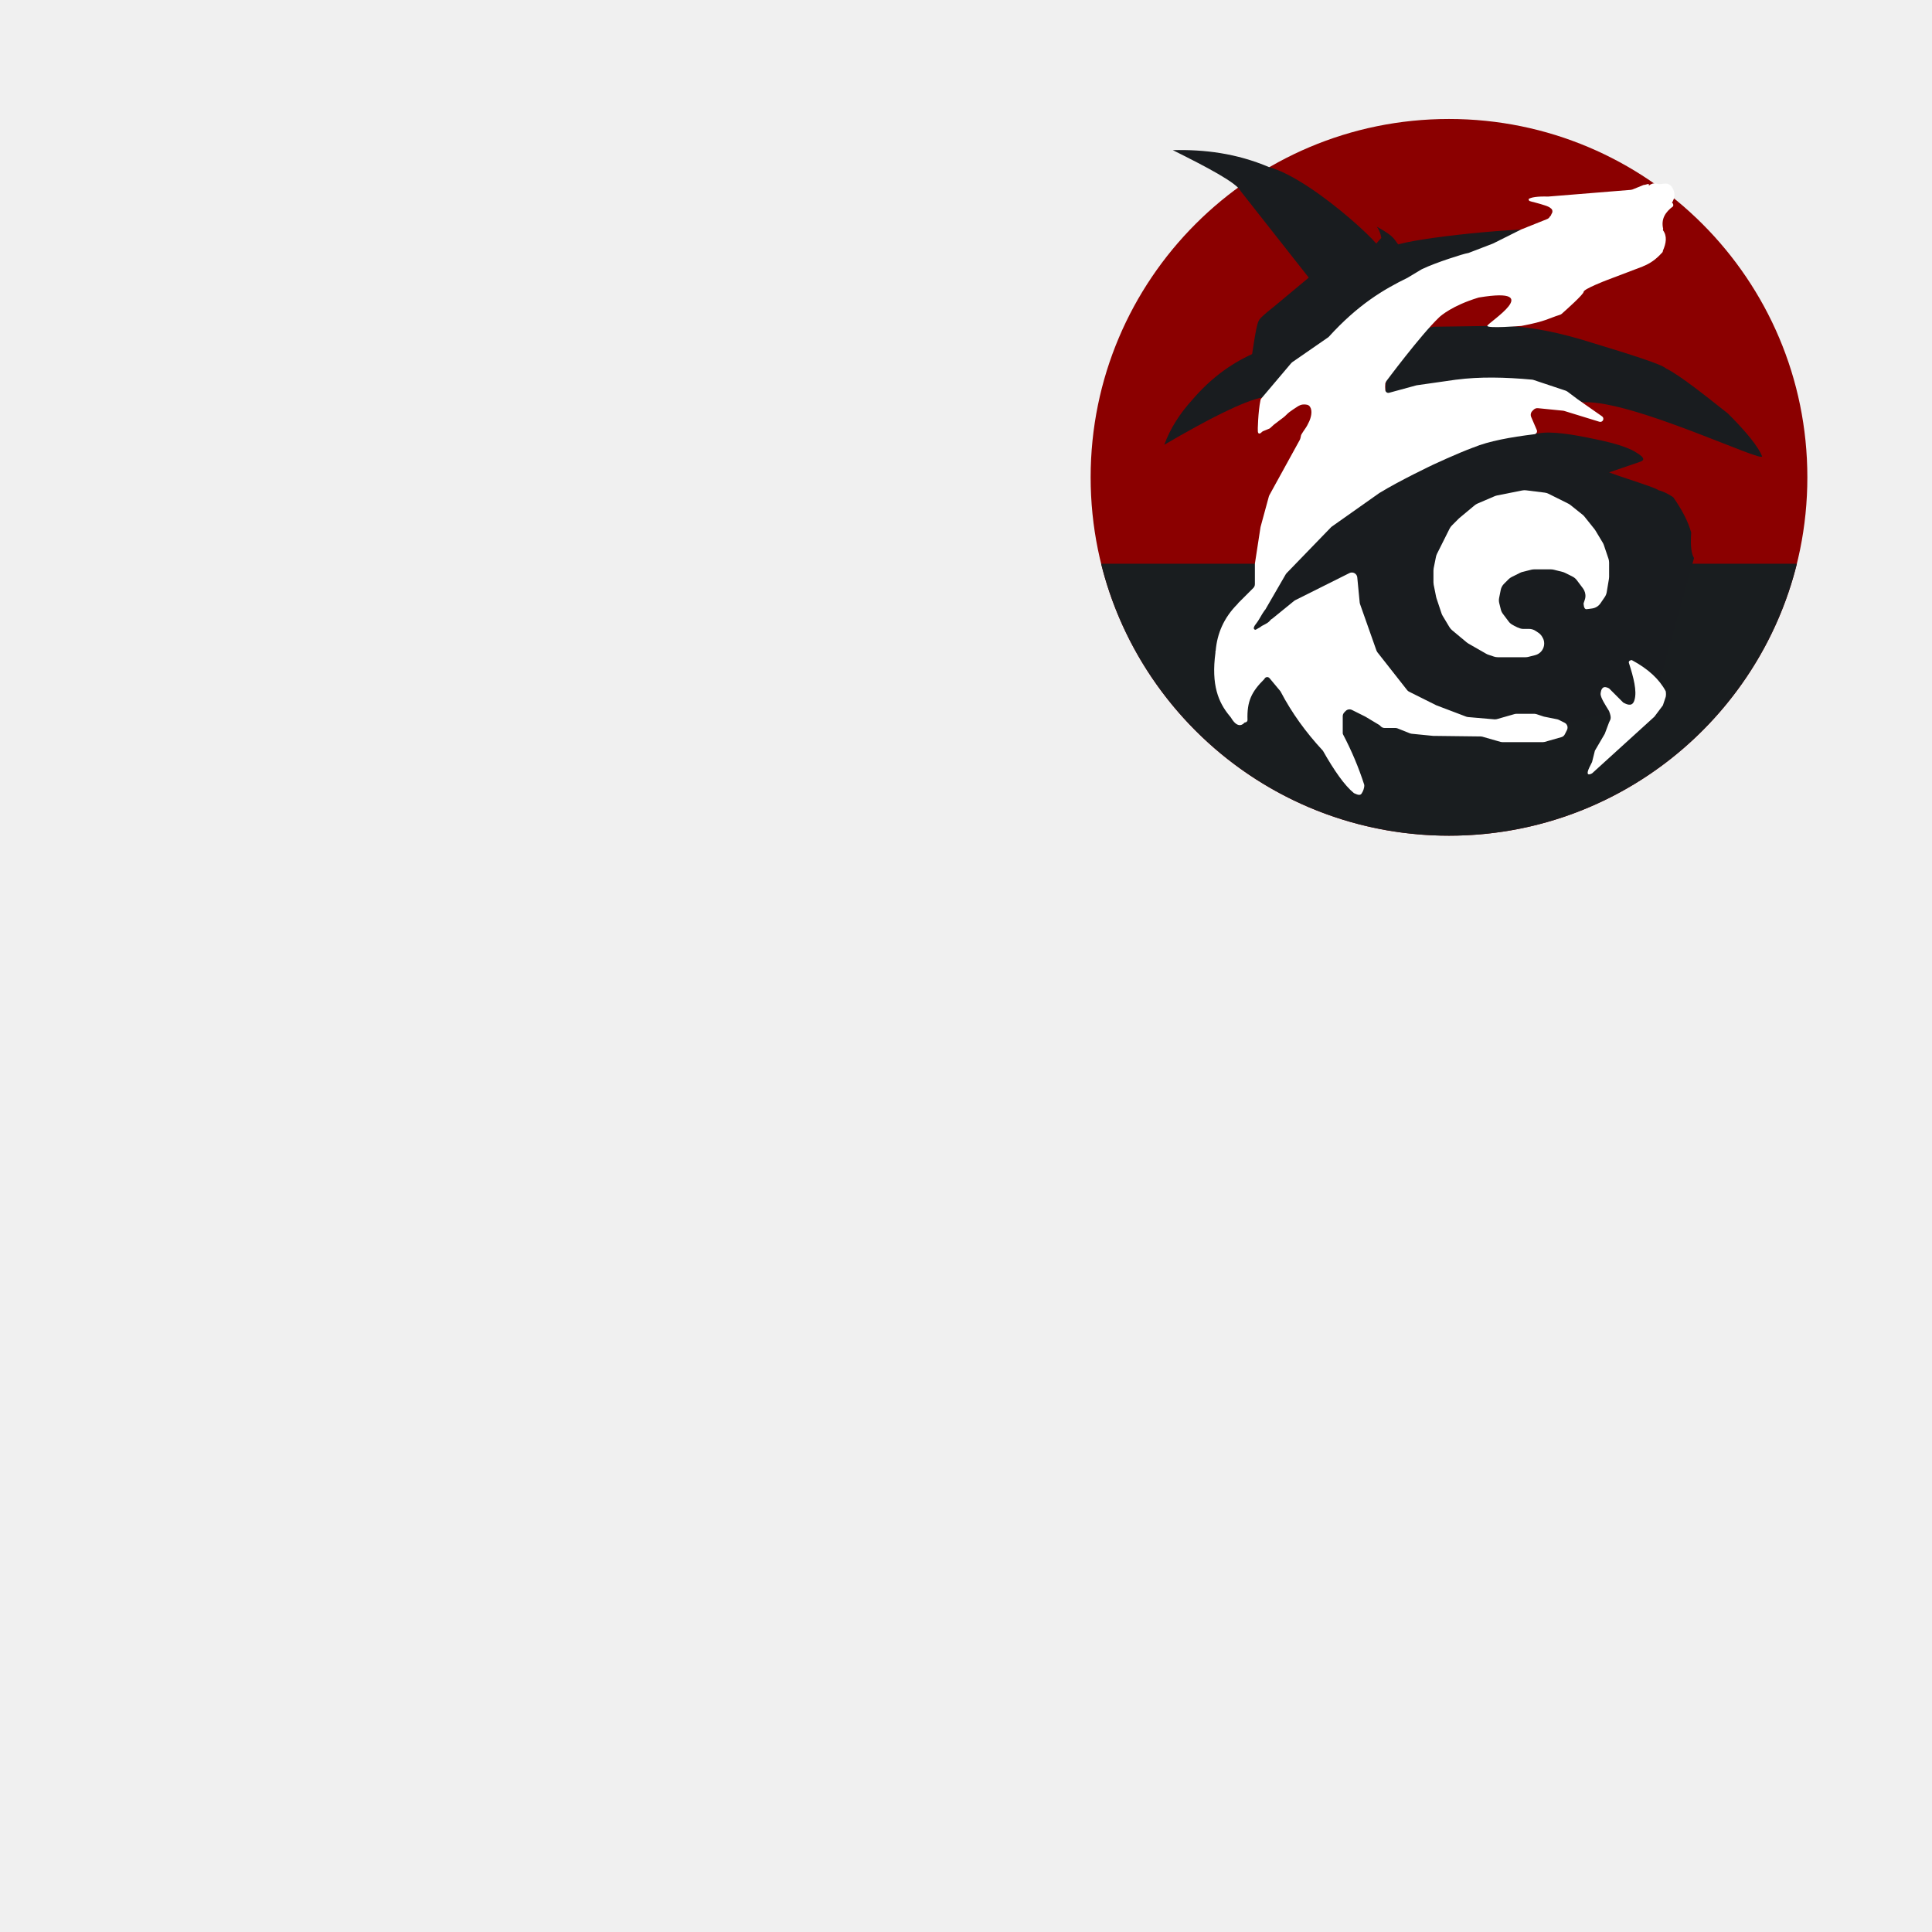
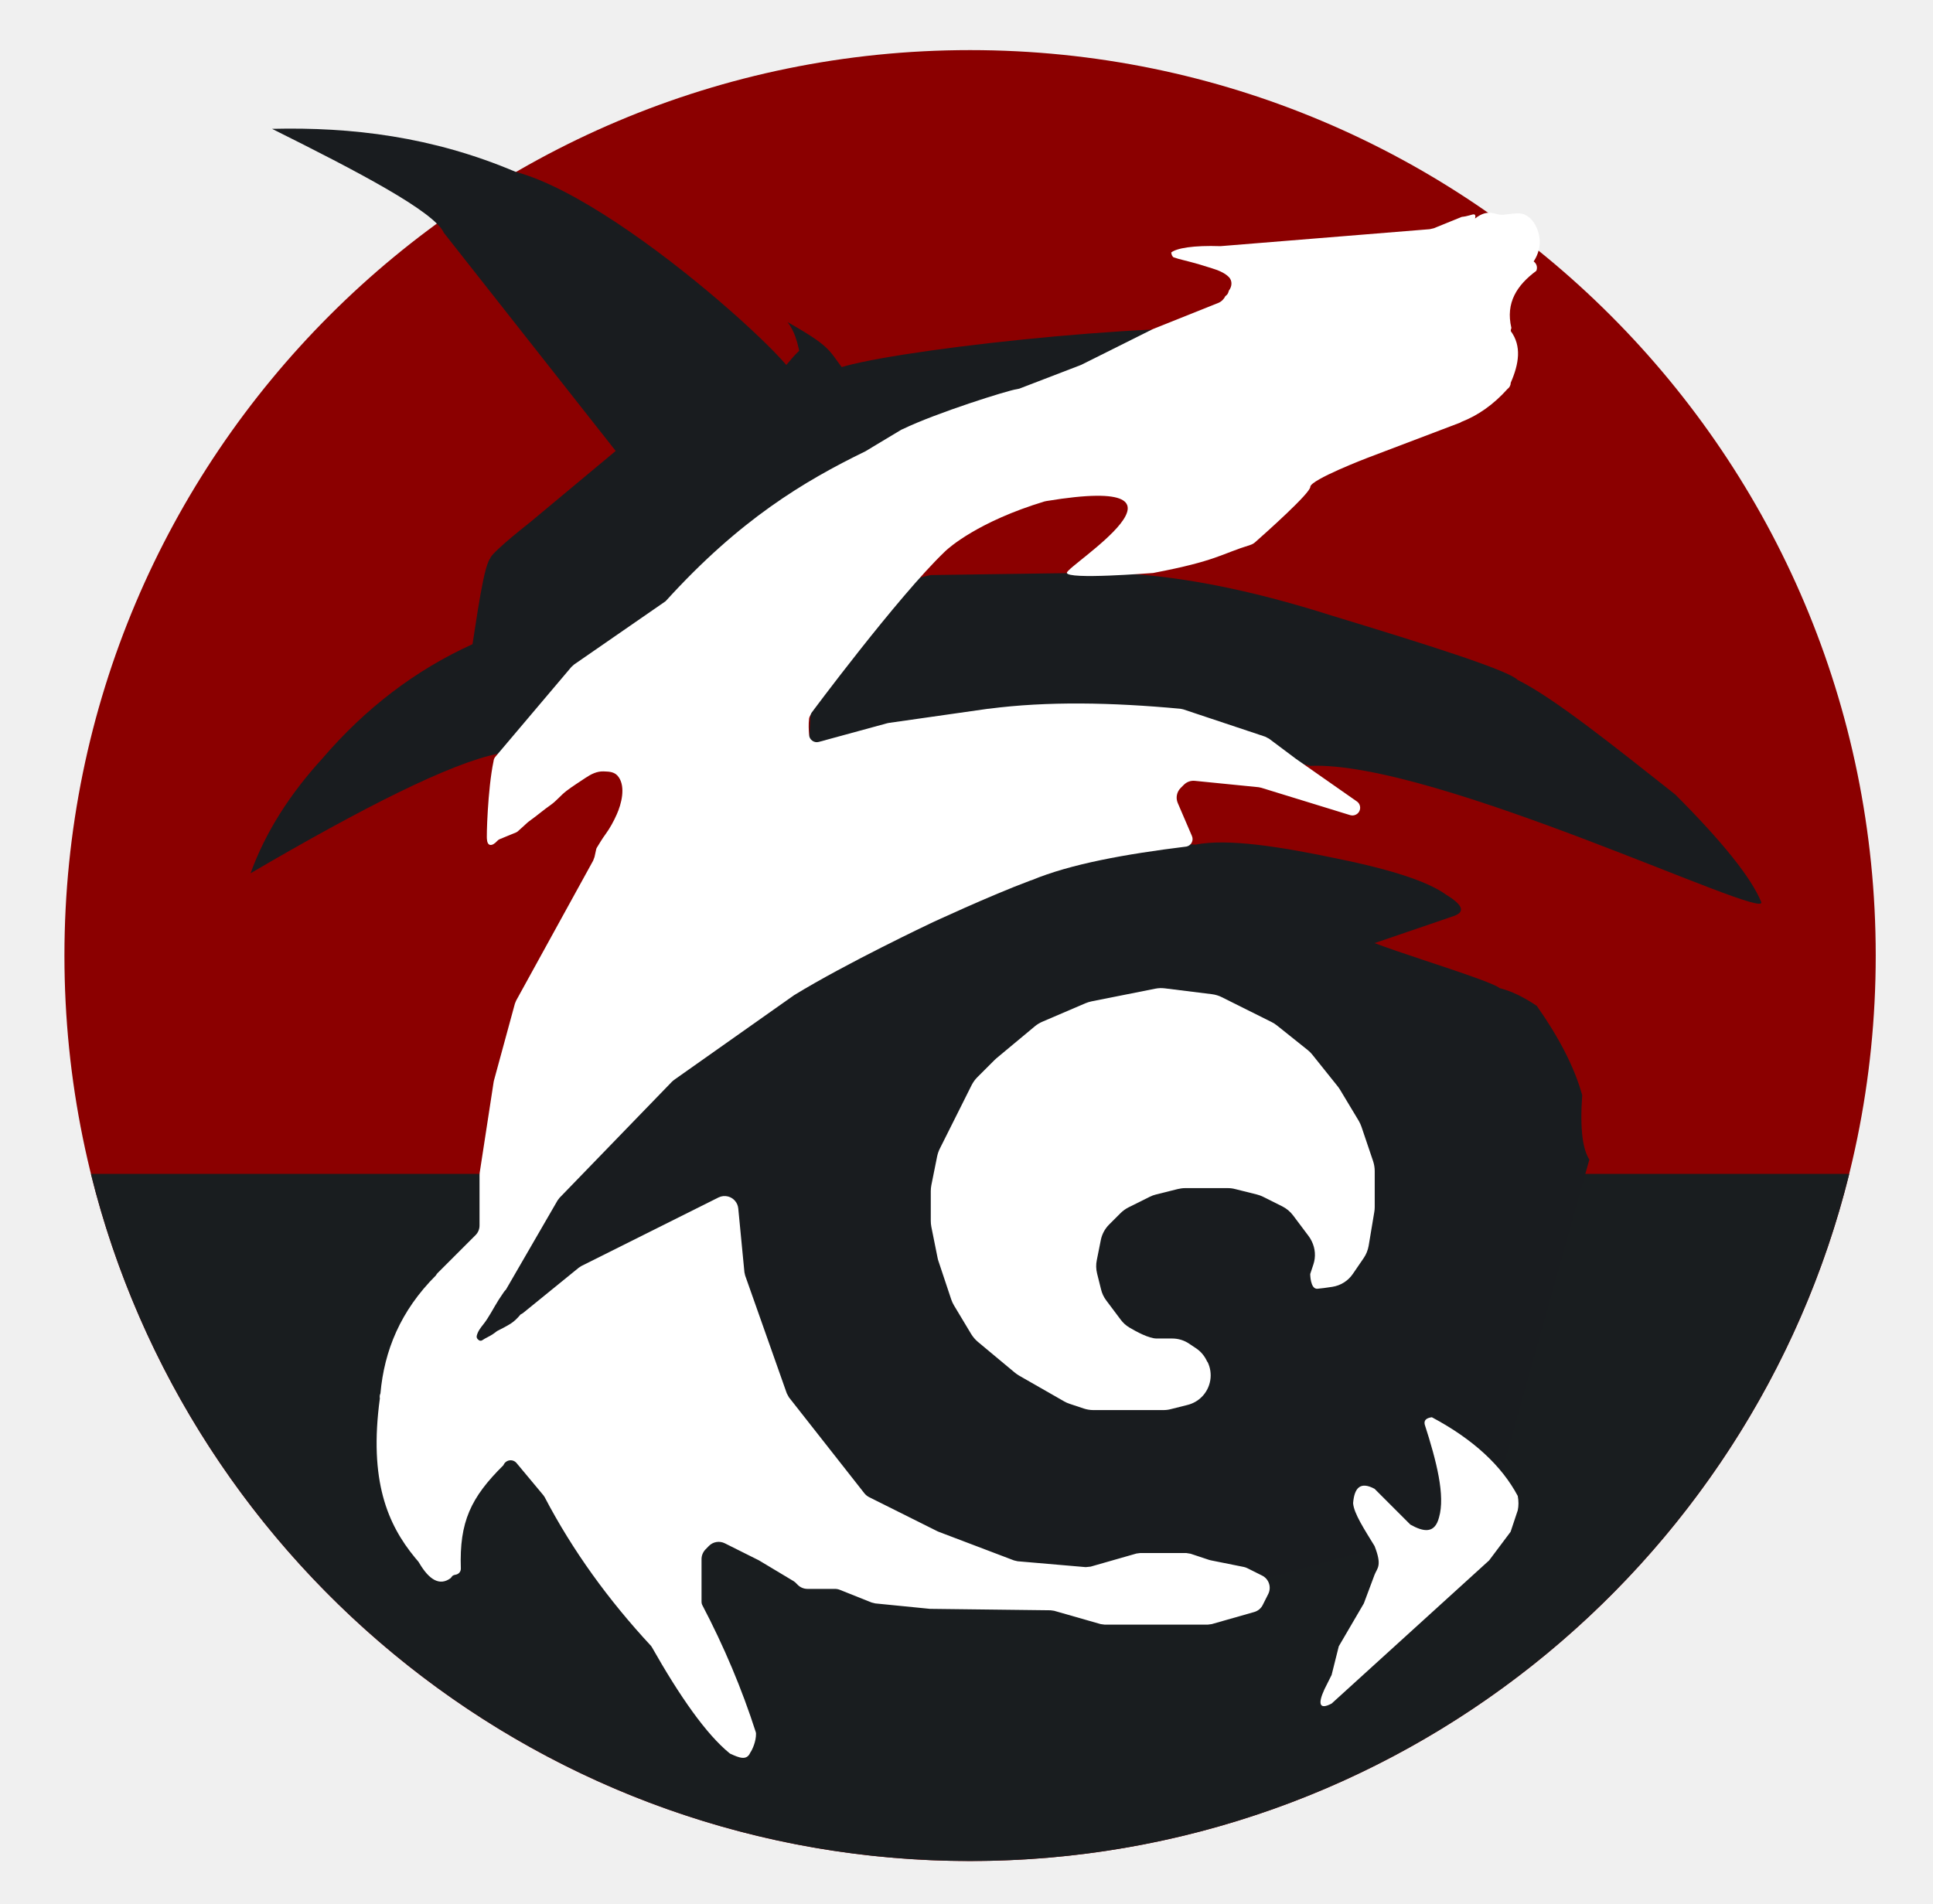
- <svg xmlns="http://www.w3.org/2000/svg" viewBox="0 0 682 682">
+ <svg xmlns="http://www.w3.org/2000/svg" viewBox="0 0 270 266">
  <defs>
    <style>
      .cls-1 {
        fill: #8b0000;
      }

      .cls-1, .cls-2, .cls-3, .cls-4 {
        stroke-width: 0px;
      }

      .cls-2 {
+         fill: #191c1f;
+       }
+ 
+       .cls-3 {
        fill: #191d1f;
      }

-       .cls-3 {
+       .cls-4 {
        fill: #fff;
-       }
- 
-       .cls-4 {
-         fill: #191c1f;
      }
    </style>
  </defs>
  <g id="Layer_2" data-name="Layer 2">
-     <circle class="cls-1" cx="511.5" cy="168.5" r="126.5" />
-     <path class="cls-2" d="m634.3,199c-13.65,55.13-63.46,96-122.8,96s-109.15-40.87-122.8-96h245.6Z" />
+     <circle class="cls-1" cx="135.5" cy="133.5" r="126.5" />
+     <path class="cls-3" d="M258.3,164c-13.65,55.13-63.46,96-122.8,96S26.35,219.13,12.7,164h245.6Z" />
  </g>
  <g id="Layer_4" data-name="Layer 4">
-     <path class="cls-4" d="m506,115.34l24-.34c9.98.18,20.73,2.41,32,6,13.09,3.98,24.64,7.61,26,9,5.05,2.49,13.69,9.44,22,16,6.64,6.65,10.63,11.66,12,15,1.19,2.9-45.58-19.77-63-19l-31-8-39,5,1-20,16-3.66Z" />
-     <path class="cls-4" d="m598,197c-.9-1.4-1.34-4.11-1-9-1.1-3.97-3.3-8.14-6.34-12.47-2.88-1.93-5.88-3.22-9.25-2.66,12.46,2.01-6.59-3.52-13.41-6.11l11-3.76c1.51-.51,1.63-1.39-1-3-2.4-1.74-7.21-3.41-15-5-8.21-1.74-15.55-2.88-20-2,0,0-21-1-24,2s-43.2,18.05-43.2,18.05l-24.8,24.95-13,28,32-13s-26,9,9,26,59,20,59,20l13-3,33-9,14-50" />
-     <path class="cls-4" d="m536.93,81.04c-22.9,1.1-55.39,5.86-41.93,6.96-3.58-3.97-1.81-3.95-9-8,1.32,1.7,1.61,3.87,2,6,1.62-4.48-.53-2.04-3,1,10.07,6.35-20.6-23.62-37-28-11.6-4.92-22.87-6.27-34-6,11.92,5.94,22.65,11.54,24,14.53l24,30.47-12,10c-3.29,2.58-6.89,5.72-5,5-1.02-1.33-2.01,5.6-3,12-7.95,3.6-14.95,8.93-21,16-4.51,4.94-7.92,10.25-10,16,15.65-9.16,27.92-15.38,34.6-16.71l91.33-59.25" />
+     <path class="cls-2" d="M130,80.34l24-.34c9.98.18,20.73,2.41,32,6,13.09,3.98,24.64,7.61,26,9,5.05,2.49,13.69,9.44,22,16,6.64,6.65,10.63,11.66,12,15,1.19,2.9-45.58-19.77-63-19l-31-8-39,5,1-20,16-3.66Z" />
+     <path class="cls-2" d="M222,162c-.9-1.4-1.34-4.11-1-9-1.1-3.97-3.3-8.14-6.34-12.47-2.88-1.93-5.88-3.22-9.25-2.66,12.46,2.01-6.59-3.52-13.41-6.11l11-3.76c1.51-.51,1.63-1.39-1-3-2.4-1.74-7.21-3.41-15-5-8.21-1.74-15.55-2.88-20-2,0,0-21-1-24,2s-43.2,18.05-43.2,18.05l-24.8,24.95-13,28,32-13s-26,9,9,26,59,20,59,20l13-3,33-9,14-50" />
+     <path class="cls-2" d="M160.93,46.04c-22.9,1.1-55.39,5.86-41.93,6.96-3.58-3.97-1.81-3.95-9-8,1.32,1.7,1.61,3.87,2,6,1.62-4.48-.53-2.04-3,1,10.07,6.35-20.6-23.62-37-28-11.6-4.92-22.87-6.27-34-6,11.92,5.94,22.65,11.54,24,14.53l24,30.47-12,10c-3.29,2.58-6.89,5.72-5,5-1.02-1.33-2.01,5.6-3,12-7.95,3.6-14.95,8.93-21,16-4.51,4.94-7.92,10.25-10,16,15.65-9.16,27.92-15.38,34.6-16.71l91.33-59.25" />
  </g>
  <g id="Layer_3" data-name="Layer 3">
-     <path class="cls-3" d="m544.63,225.26l-.12-.25c-.33-.66-.83-1.23-1.44-1.64l-.99-.66c-.7-.47-1.52-.71-2.36-.71h-2.17c-1.06,0-2.82-.95-3.81-1.54-.47-.28-.88-.65-1.21-1.1l-2.01-2.68c-.34-.45-.59-.97-.72-1.52l-.56-2.24c-.15-.61-.17-1.25-.04-1.87l.56-2.8c.16-.82.57-1.58,1.16-2.17l1.6-1.6c.32-.32.7-.59,1.11-.8l2.97-1.48c.28-.14.57-.25.87-.32l3.04-.76c.34-.08.68-.13,1.03-.13h5.95c.35,0,.69.04,1.03.13l3.04.76c.3.08.59.18.87.32l2.68,1.34c.59.3,1.1.72,1.5,1.25l2.17,2.89c.15.2.29.42.4.65l.04.08c.5,1.01.59,2.18.23,3.25l-.44,1.33s0,2.13,1,2.06c.45-.03,1.3-.15,2.09-.27,1.16-.18,2.2-.83,2.86-1.8l1.52-2.22c.35-.51.58-1.09.69-1.7l.79-4.73c.04-.23.06-.46.06-.7v-5.03c0-.46-.08-.92-.22-1.36l-1.63-4.82c-.1-.29-.23-.57-.38-.83l-2.62-4.36c-.1-.16-.21-.32-.33-.47l-3.53-4.41c-.2-.25-.42-.47-.66-.66l-4.28-3.42c-.23-.19-.49-.35-.75-.48l-6.95-3.47c-.43-.22-.9-.36-1.37-.42l-6.59-.82c-.45-.06-.91-.04-1.36.05l-4.32.86-4.57.91c-.29.06-.57.15-.84.26l-6.02,2.58c-.38.16-.73.38-1.05.64l-5.38,4.48c-.1.08-.19.17-.28.26l-2.38,2.38c-.32.32-.59.7-.8,1.11l-1.69,3.38-2.75,5.49c-.17.34-.29.7-.37,1.07l-.81,4.03c-.05.27-.08.55-.08.83v4.16c0,.28.03.56.08.83l.87,4.33c.03.17.08.34.14.51l1.77,5.31c.1.29.23.58.39.84l2.39,3.98c.25.41.56.77.92,1.08l5.16,4.3c.19.16.4.3.61.43l6.31,3.61c.24.14.5.25.77.34l1.95.65c.43.14.89.22,1.34.22h9.79c.35,0,.69-.04,1.03-.13l2.35-.59c.75-.19,1.43-.57,1.98-1.12h0c1.29-1.29,1.62-3.27.8-4.91Z" />
-     <path class="cls-3" d="m590.22,71.52c.22-.32,1.11-1.71.78-3.52-.05-.3-.44-2.28-2-3-.58-.27-1.06-.24-3,0-1.14.14-2-1-3.97.53.09-.33.04-.47-.03-.53-.16-.15-.5.06-1.28.22-.22.04-.4.07-.54.08l-3.91,1.59c-.19.05-.38.09-.57.13l-29.22,2.37c-3.79-.13-6.15.28-6.89.89.02.07.03.14.05.2.01.03.02.07.03.1,0,.01,0,.02,0,.02,0,0,0,0,0,.02.03.07.07.13.11.19.01.02.03.04.04.05.02.02.04.04.06.06,0,0,.02.01.02.02.24.08.48.16.73.23.51.14,1.03.27,1.55.4,1.04.26,2.07.59,3.09.91.81.25,1.75.6,2.36,1.21.54.54.46,1.35.02,1.91-.04.14-.08.28-.15.41-.08.15-.2.26-.34.36-.21.43-.56.78-1.01.96l-9.1,3.64s-.1.04-.15.07l-9.85,4.92c-.06.02-.11.05-.17.07-2.76,1.06-5.87,2.26-8.51,3.27l-.38.08c-1.15.14-11.21,3.3-15.92,5.58-.07.02-.15.06-.21.1l-4.85,2.91s-.06.04-.09.06c-8.66,4.22-17.59,9.56-27.89,20.9-.04.05-.09.09-.14.12l-12.72,8.8c-.12.11-.25.22-.37.34l-10.61,12.54c-.14.17-.23.38-.25.61-.83,3.9-1.01,10.87-.92,10.93.06.97.7,1.03,1.45.2.08-.09.19-.17.3-.22l2.33-.96c.12-.05.21-.12.3-.21.21-.22.48-.41.69-.62.33-.32.67-.63,1.04-.89.95-.68,1.84-1.45,2.8-2.12.81-.57,1.41-1.36,2.2-1.96.85-.65,1.77-1.22,2.66-1.82.76-.51,1.58-.93,2.52-.9.85.03,1.6.05,2.12.82.97,1.42.36,3.76-.28,5.18-.43.97-.95,1.93-1.58,2.79-.44.6-.82,1.24-1.2,1.86-.05.08-.08.16-.1.26l-.23,1.05c-.06.17-.13.34-.19.51l-10.76,19.56c-.06.14-.11.28-.17.42l-2.91,10.68c-.02.07-.03.14-.05.21l-1.96,12.75c0,.1-.01.19-.02.29v7.06c0,.51-.2,1-.56,1.35l-5.31,5.31c-.09.09-.16.19-.21.3-4.98,4.97-7.23,10.55-7.76,16.5-.1.21-.13.46-.08.69-1.56,11.5,1.09,17.62,4.91,22.26.2.27.48.52.58.73,1.43,2.43,2.89,3.23,4.38,2.14.24-.21.14-.39.74-.5.42-.08.72-.44.7-.87-.22-6.51,1.39-9.91,5.95-14.42.3-.76,1.3-.93,1.83-.3l3.75,4.5c.05.07.12.18.17.25,3.92,7.5,8.93,14.4,14.85,20.78.04.04.08.1.11.15,3.95,6.97,7.61,12.19,10.86,14.85.06.05.13.09.2.12,1.09.48,2.2,1,2.71-.2.3-.41.82-1.6.8-2.65,0-.09-.02-.17-.05-.26-1.91-5.94-4.39-11.86-7.48-17.75-.06-.13-.08-.27-.08-.42v-5.95c0-.5.2-.98.54-1.34l.48-.49c.58-.6,1.48-.75,2.23-.38l4.68,2.34s.09.05.13.07l4.82,2.89c.08.05.14.1.21.16l.35.35c.36.36.85.56,1.35.56h3.84c.24,0,.49.05.71.14l4.41,1.76c.17.04.35.08.52.13l7.65.76c.06,0,.11,0,.17,0l16.66.2c.17.02.34.05.5.07l6.5,1.86c.18.02.35.05.53.07h14.46c.18-.02.35-.05.53-.07l5.93-1.69c.52-.15.95-.5,1.19-.99l.77-1.53c.47-.95.09-2.1-.86-2.57l-2.06-1.03c-.15-.08-.31-.13-.48-.17l-4.63-.93c-.08-.02-.15-.04-.23-.06l-2.59-.86c-.2-.03-.4-.07-.61-.1h-6.42c-.18.02-.35.05-.53.07l-6.4,1.83c-.23.02-.46.04-.69.07l-9.51-.82c-.17-.04-.34-.08-.51-.12l-10.53-4c-.06-.03-.12-.05-.18-.08l-9.53-4.76c-.25-.13-.47-.31-.65-.53l-10.54-13.41c-.1-.18-.2-.36-.3-.55l-5.82-16.48c-.03-.15-.07-.3-.1-.45l-.86-8.91c-.08-.8-.64-1.46-1.42-1.67-.45-.12-.93-.07-1.35.14l-19.16,9.58c-.12.08-.23.15-.35.23l-7.76,6.31c-.12.1-.25.16-.37.22-.41.5-.86.96-1.42,1.31-.6.37-1.23.69-1.86,1.01-.21.16-.42.32-.63.46-.45.3-.97.5-1.42.81-.23.15-.44.08-.58-.07-.16-.12-.26-.33-.21-.53.14-.62.54-1.13.93-1.62.4-.5.73-1.05,1.06-1.6.36-.6.69-1.22,1.07-1.81.18-.27.37-.54.54-.81.14-.22.29-.44.48-.62l7.21-12.46c.09-.12.19-.25.28-.37l15.71-16.23c.09-.08.18-.15.27-.23l16.77-11.84s.03-.02.05-.03c7.35-4.5,18.96-9.98,18.99-10,.04-.02.12-.05.08-.04-.04.02,8.2-3.83,13.87-5.94.06-.03.13-.05.2-.06,5.44-2.27,13.12-3.65,21.63-4.7.66-.14,1.03-.85.76-1.47l-1.98-4.61c-.31-.72-.15-1.55.41-2.11l.44-.44c.41-.41.97-.61,1.54-.55l8.91.89c.12.03.25.05.37.08l12.41,3.82c.26.08.55.06.8-.07.73-.36.8-1.38.14-1.84l-8.52-5.96-3.75-2.81c-.18-.1-.36-.19-.54-.28l-11.45-3.82c-.13-.03-.26-.06-.39-.08-9.56-.89-18.62-1.07-26.79,0-.05,0-.1,0-.15.01l-13.81,1.97c-.08.02-.15.03-.23.05l-9.53,2.6c-.68.19-1.36-.33-1.36-1.04-.05-.68-.09-1.36,0-2.21,0-.25.49-.98.25-.68-.25.3,12.2-16.44,18.71-22.65.03-.03.05-.06.09-.09.47-.44,4.53-4.1,13.82-6.92.09-.02.19-.04.28-.06,23.77-3.92,2.86,9.02,2.86,10.02s11.78.04,11.9.04c.07,0,.13,0,.2-.02,8.82-1.68,9.42-2.64,13.5-3.9.26-.08.5-.21.7-.39,1.46-1.29,7.7-6.85,7.7-7.73,0-1,8-4.06,8-4.06l12.87-4.89c.09-.03.17-.08.24-.13,2.3-.9,4.45-2.38,6.44-4.6.28-.2.45-.53.45-.87,1.15-2.64,1.55-5.12,0-7.22,0-.15.03-.29.09-.43-.84-3.53.79-5.99,3.48-7.98.2-.46.06-1-.35-1.3Z" />
-     <path class="cls-3" d="m568,243c-2.04-1.09-2.83-.08-3,2,.1,1.45,1.65,3.78,3,6,1.09,2.77.36,3.07,0,4l-1.5,4.01-3.5,5.99-1,4-1,2c-.99,2.15-.66,2.88,1,2l22-20,3-4,1-3c.13-.62.13-1.29,0-2-2.25-4.23-6.21-7.91-12-11-.73.1-1.13.39-1,1,1.66,5.15,2.89,9.95,2,13-.6,2.32-2.17,2.02-4,1l-5-5" />
+     <path class="cls-4" d="M168.63,190.26l-.12-.25c-.33-.66-.83-1.23-1.44-1.64l-.99-.66c-.7-.47-1.52-.71-2.36-.71h-2.17c-1.06,0-2.82-.95-3.81-1.54-.47-.28-.88-.65-1.21-1.1l-2.01-2.68c-.34-.45-.59-.97-.72-1.52l-.56-2.24c-.15-.61-.17-1.25-.04-1.87l.56-2.8c.16-.82.57-1.58,1.16-2.17l1.6-1.6c.32-.32.7-.59,1.11-.8l2.97-1.48c.28-.14.57-.25.87-.32l3.04-.76c.34-.08.68-.13,1.03-.13h5.95c.35,0,.69.04,1.03.13l3.04.76c.3.08.59.18.87.32l2.68,1.34c.59.3,1.1.72,1.5,1.25l2.17,2.89c.15.2.29.42.4.65l.04.08c.5,1.01.59,2.18.23,3.25l-.44,1.33s0,2.13,1,2.06c.45-.03,1.3-.15,2.09-.27,1.16-.18,2.2-.83,2.86-1.8l1.52-2.22c.35-.51.58-1.09.69-1.7l.79-4.73c.04-.23.06-.46.06-.7v-5.03c0-.46-.08-.92-.22-1.36l-1.63-4.82c-.1-.29-.23-.57-.38-.83l-2.62-4.36c-.1-.16-.21-.32-.33-.47l-3.53-4.41c-.2-.25-.42-.47-.66-.66l-4.28-3.42c-.23-.19-.49-.35-.75-.48l-6.95-3.47c-.43-.22-.9-.36-1.37-.42l-6.59-.82c-.45-.06-.91-.04-1.36.05l-4.32.86-4.57.91c-.29.06-.57.15-.84.26l-6.02,2.58c-.38.16-.73.38-1.05.64l-5.38,4.48c-.1.08-.19.17-.28.26l-2.38,2.38c-.32.32-.59.7-.8,1.11l-1.69,3.38-2.75,5.49c-.17.34-.29.7-.37,1.07l-.81,4.03c-.05.27-.08.55-.08.83v4.16c0,.28.03.56.08.83l.87,4.33c.03.17.08.34.14.51l1.77,5.31c.1.29.23.58.39.84l2.39,3.98c.25.41.56.77.92,1.08l5.16,4.3c.19.16.4.3.61.43l6.31,3.61c.24.14.5.25.77.34l1.95.65c.43.14.89.22,1.34.22h9.79c.35,0,.69-.04,1.03-.13l2.35-.59c.75-.19,1.43-.57,1.98-1.12h0c1.29-1.29,1.62-3.27.8-4.91Z" />
+     <path class="cls-4" d="M214.22,36.52c.22-.32,1.11-1.71.78-3.52-.05-.3-.44-2.28-2-3-.58-.27-1.06-.24-3,0-1.14.14-2-1-3.97.53.09-.33.04-.47-.03-.53-.16-.15-.5.06-1.28.22-.22.04-.4.07-.54.08l-3.91,1.59c-.19.05-.38.09-.57.13l-29.22,2.37c-3.79-.13-6.15.28-6.89.89.02.07.03.14.05.2.01.03.02.07.03.1,0,.01,0,.02,0,.02,0,0,0,0,0,.02.03.07.07.13.11.19.01.02.03.04.04.05.02.02.04.04.06.06,0,0,.02.01.02.02.24.08.48.16.73.23.51.14,1.03.27,1.55.4,1.04.26,2.07.59,3.09.91.81.25,1.75.6,2.36,1.21.54.54.46,1.35.02,1.91-.04.14-.08.28-.15.41-.08.15-.2.26-.34.36-.21.43-.56.78-1.01.96l-9.1,3.64s-.1.04-.15.07l-9.85,4.92c-.06.02-.11.05-.17.07-2.76,1.06-5.87,2.26-8.51,3.27l-.38.08c-1.15.14-11.21,3.3-15.92,5.58-.07.02-.15.06-.21.1l-4.85,2.91s-.06.04-.09.06c-8.66,4.22-17.59,9.56-27.89,20.9-.04.05-.09.09-.14.12l-12.72,8.8c-.12.11-.25.22-.37.34l-10.61,12.54c-.14.17-.23.38-.25.61-.83,3.9-1.01,10.87-.92,10.93.06.97.7,1.03,1.45.2.08-.09.19-.17.3-.22l2.33-.96c.12-.05.21-.12.3-.21.21-.22.48-.41.69-.62.33-.32.67-.63,1.04-.89.95-.68,1.84-1.45,2.8-2.12.81-.57,1.41-1.36,2.2-1.96.85-.65,1.77-1.22,2.66-1.82.76-.51,1.58-.93,2.52-.9.85.03,1.6.05,2.12.82.97,1.42.36,3.76-.28,5.18-.43.97-.95,1.93-1.58,2.79-.44.6-.82,1.24-1.2,1.86-.05.08-.08.16-.1.26l-.23,1.05c-.06.17-.13.34-.19.51l-10.76,19.56c-.06.14-.11.28-.17.42l-2.91,10.68c-.02.07-.03.14-.05.21l-1.96,12.75c0,.1-.01.19-.02.29v7.06c0,.51-.2,1-.56,1.35l-5.31,5.31c-.09.09-.16.19-.21.3-4.98,4.97-7.23,10.55-7.76,16.5-.1.21-.13.46-.08.69-1.56,11.5,1.09,17.62,4.91,22.26.2.27.48.52.58.73,1.43,2.43,2.89,3.23,4.38,2.14.24-.21.14-.39.74-.5.42-.08.72-.44.7-.87-.22-6.51,1.39-9.91,5.95-14.42.3-.76,1.3-.93,1.83-.3l3.75,4.5c.05.07.12.18.17.25,3.92,7.5,8.93,14.4,14.85,20.78.04.04.08.1.11.15,3.95,6.97,7.61,12.19,10.86,14.85.06.05.13.09.2.12,1.09.48,2.2,1,2.71-.2.3-.41.82-1.6.8-2.65,0-.09-.02-.17-.05-.26-1.91-5.94-4.39-11.86-7.48-17.75-.06-.13-.08-.27-.08-.42v-5.95c0-.5.2-.98.54-1.34l.48-.49c.58-.6,1.48-.75,2.23-.38l4.68,2.34s.09.05.13.07l4.82,2.89c.08.05.14.1.21.16l.35.35c.36.36.85.56,1.35.56h3.84c.24,0,.49.05.71.14l4.41,1.76c.17.04.35.08.52.13l7.65.76c.06,0,.11,0,.17,0l16.66.2c.17.02.34.05.5.07l6.5,1.86c.18.02.35.05.53.07h14.46c.18-.02.35-.05.53-.07l5.93-1.69c.52-.15.95-.5,1.19-.99l.77-1.53c.47-.95.09-2.1-.86-2.57l-2.06-1.03c-.15-.08-.31-.13-.48-.17l-4.63-.93c-.08-.02-.15-.04-.23-.06l-2.59-.86c-.2-.03-.4-.07-.61-.1h-6.42c-.18.02-.35.05-.53.07l-6.4,1.83c-.23.02-.46.04-.69.07l-9.51-.82c-.17-.04-.34-.08-.51-.12l-10.53-4c-.06-.03-.12-.05-.18-.08l-9.53-4.76c-.25-.13-.47-.31-.65-.53l-10.54-13.41c-.1-.18-.2-.36-.3-.55l-5.82-16.48c-.03-.15-.07-.3-.1-.45l-.86-8.91c-.08-.8-.64-1.46-1.42-1.67-.45-.12-.93-.07-1.35.14l-19.16,9.58c-.12.08-.23.15-.35.23l-7.76,6.31c-.12.1-.25.16-.37.22-.41.5-.86.96-1.42,1.31-.6.37-1.23.69-1.86,1.01-.21.16-.42.32-.63.46-.45.3-.97.5-1.42.81-.23.15-.44.08-.58-.07-.16-.12-.26-.33-.21-.53.14-.62.54-1.13.93-1.62.4-.5.73-1.05,1.06-1.6.36-.6.69-1.22,1.07-1.81.18-.27.37-.54.54-.81.14-.22.29-.44.48-.62l7.21-12.46c.09-.12.19-.25.28-.37l15.71-16.23c.09-.08.18-.15.27-.23l16.77-11.84s.03-.02.05-.03c7.35-4.5,18.96-9.98,18.99-10,.04-.02.12-.05.08-.04-.04.02,8.2-3.83,13.87-5.94.06-.03.13-.05.2-.06,5.44-2.27,13.12-3.65,21.63-4.7.66-.14,1.03-.85.76-1.47l-1.98-4.61c-.31-.72-.15-1.55.41-2.11l.44-.44c.41-.41.97-.61,1.54-.55l8.91.89c.12.03.25.05.37.08l12.41,3.82c.26.08.55.06.8-.07.73-.36.8-1.38.14-1.84l-8.52-5.96-3.75-2.81c-.18-.1-.36-.19-.54-.28l-11.45-3.82c-.13-.03-.26-.06-.39-.08-9.56-.89-18.62-1.07-26.79,0-.05,0-.1,0-.15.01l-13.81,1.97c-.08.02-.15.03-.23.05l-9.53,2.6c-.68.19-1.36-.33-1.36-1.04-.05-.68-.09-1.36,0-2.21,0-.25.49-.98.25-.68-.25.3,12.2-16.44,18.71-22.65.03-.03.05-.06.09-.09.47-.44,4.53-4.1,13.82-6.92.09-.02.19-.04.28-.06,23.77-3.92,2.86,9.02,2.86,10.02s11.78.04,11.9.04c.07,0,.13,0,.2-.02,8.82-1.68,9.42-2.64,13.5-3.9.26-.08.5-.21.7-.39,1.46-1.29,7.7-6.85,7.7-7.73,0-1,8-4.06,8-4.06l12.87-4.89c.09-.03.17-.08.24-.13,2.3-.9,4.45-2.38,6.44-4.6.28-.2.45-.53.45-.87,1.15-2.64,1.55-5.12,0-7.22,0-.15.03-.29.09-.43-.84-3.53.79-5.99,3.48-7.98.2-.46.06-1-.35-1.3Z" />
+     <path class="cls-4" d="M192,208c-2.04-1.09-2.83-.08-3,2,.1,1.45,1.65,3.78,3,6,1.09,2.77.36,3.07,0,4l-1.5,4.01-3.5,5.99-1,4-1,2c-.99,2.15-.66,2.88,1,2l22-20,3-4,1-3c.13-.62.13-1.29,0-2-2.25-4.23-6.21-7.91-12-11-.73.1-1.13.39-1,1,1.66,5.15,2.89,9.95,2,13-.6,2.32-2.17,2.02-4,1l-5-5" />
  </g>
</svg>
